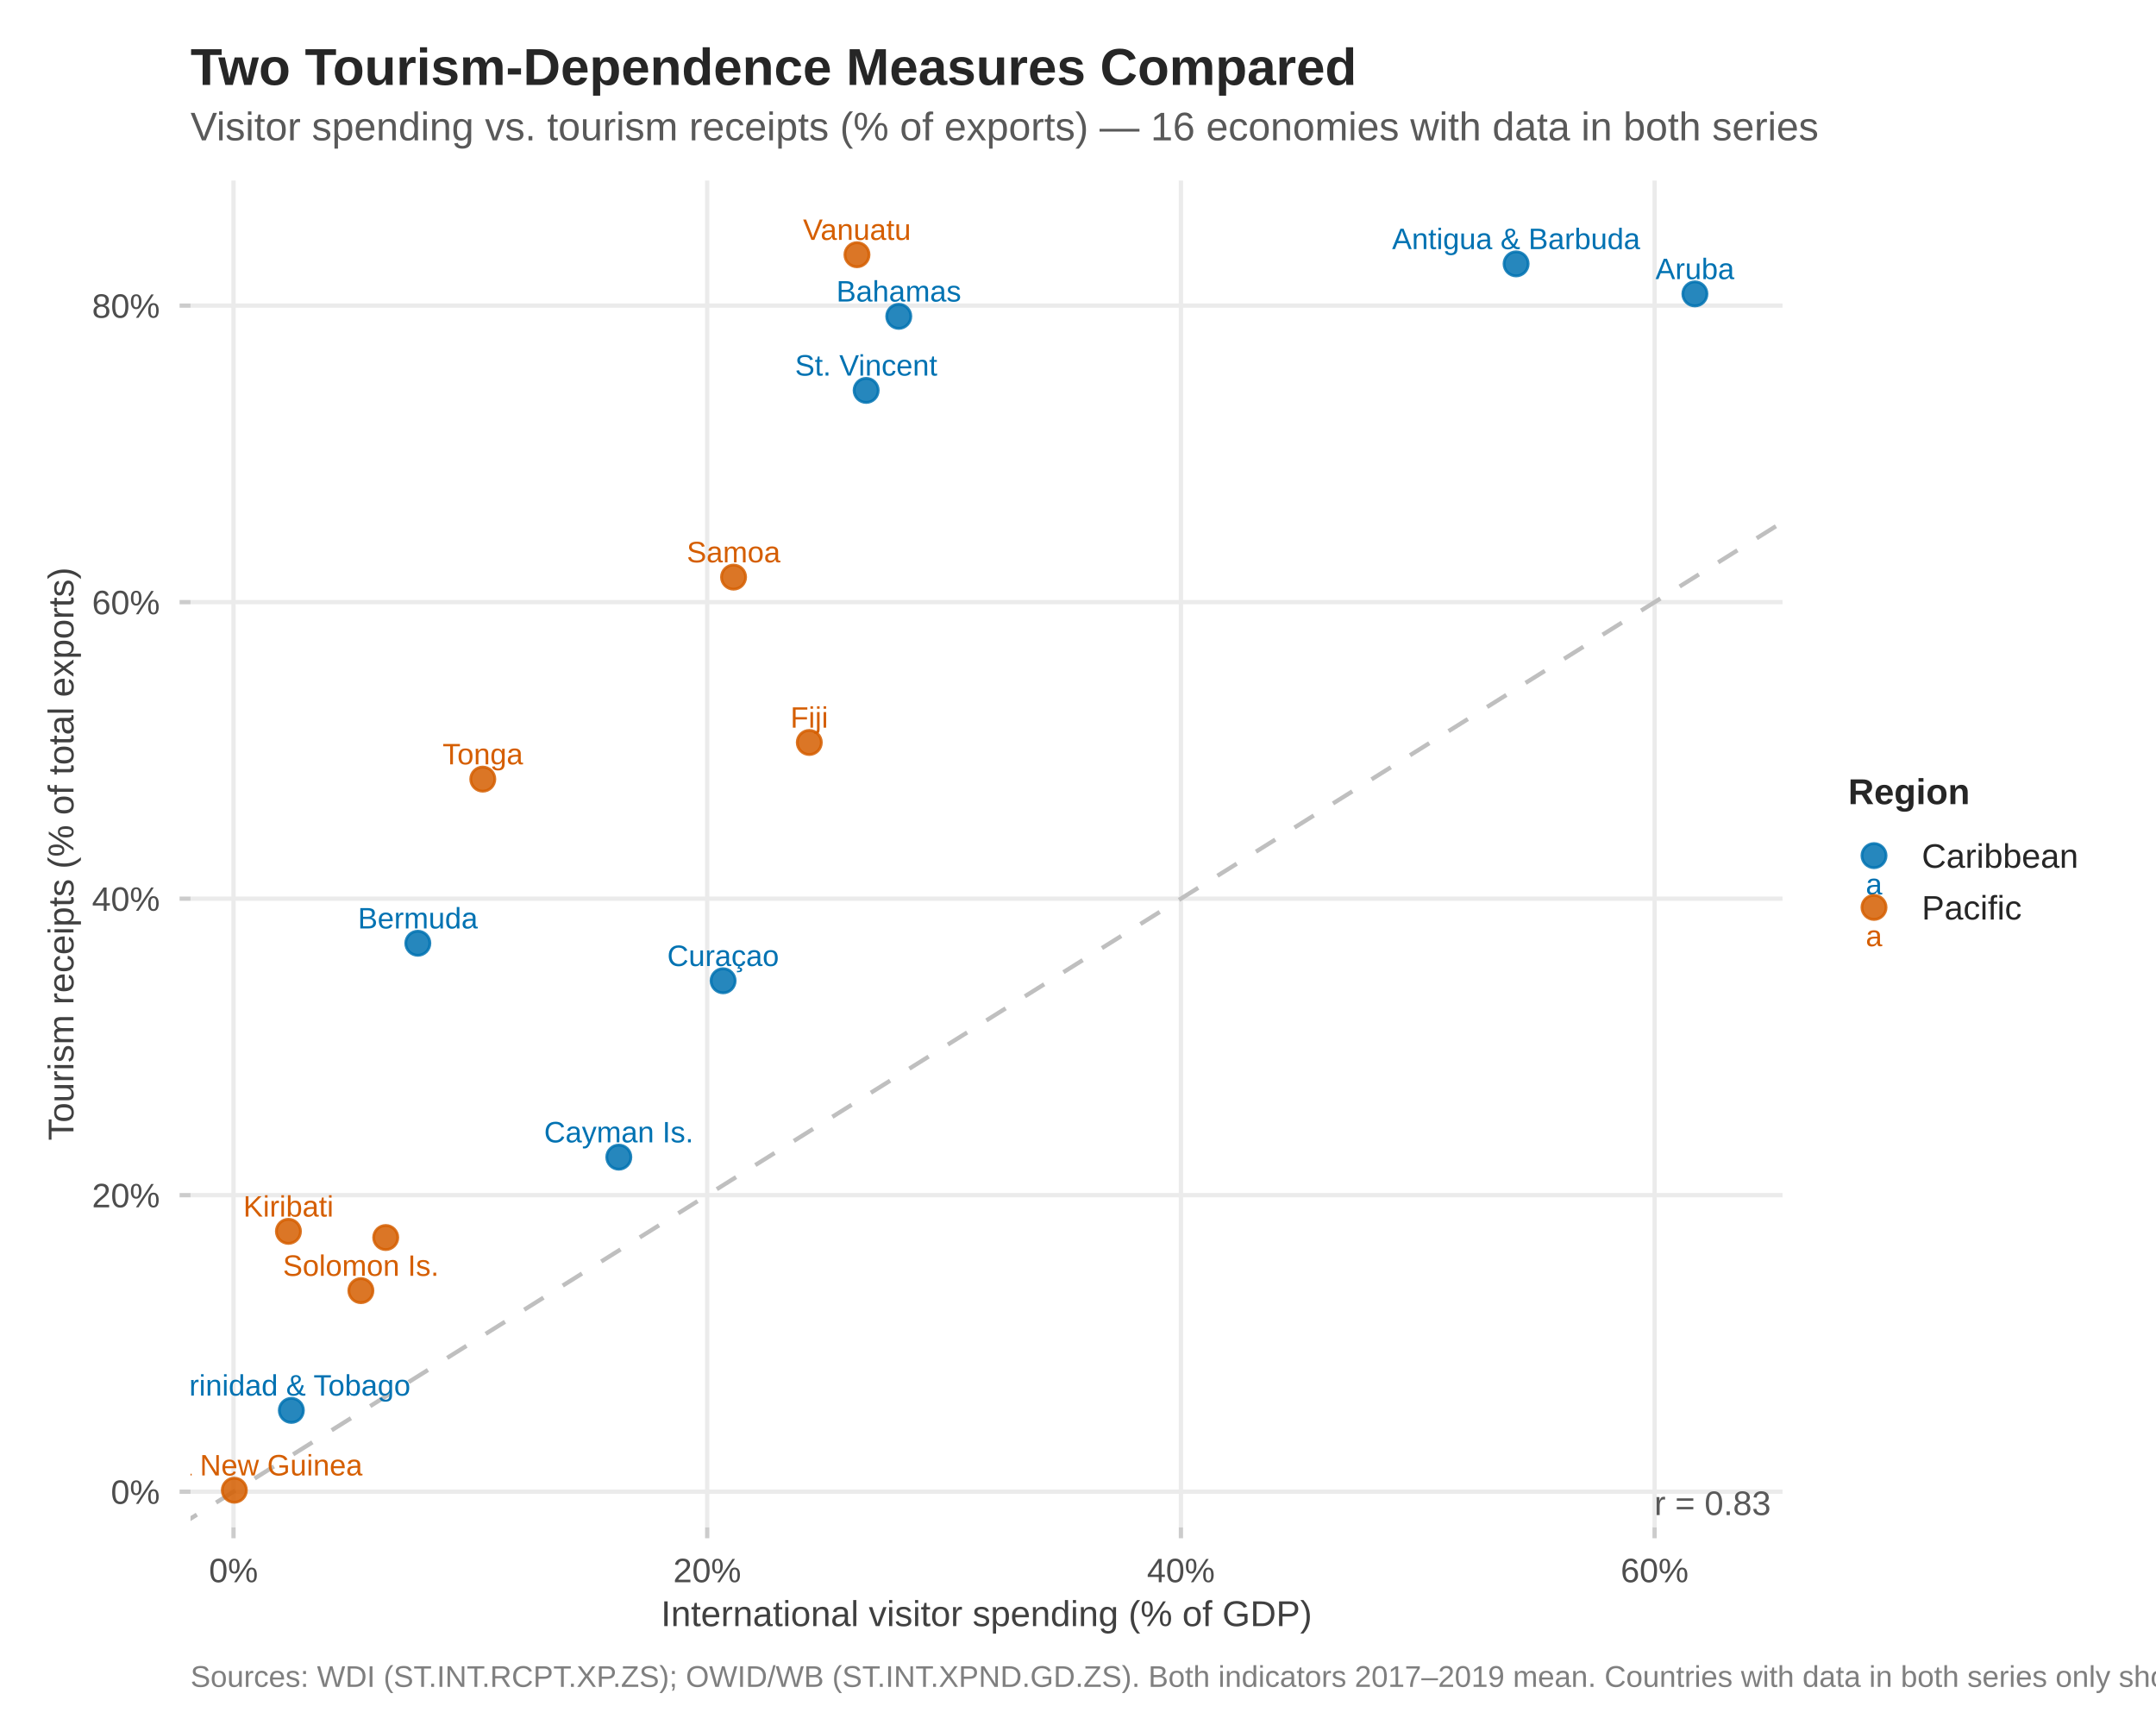
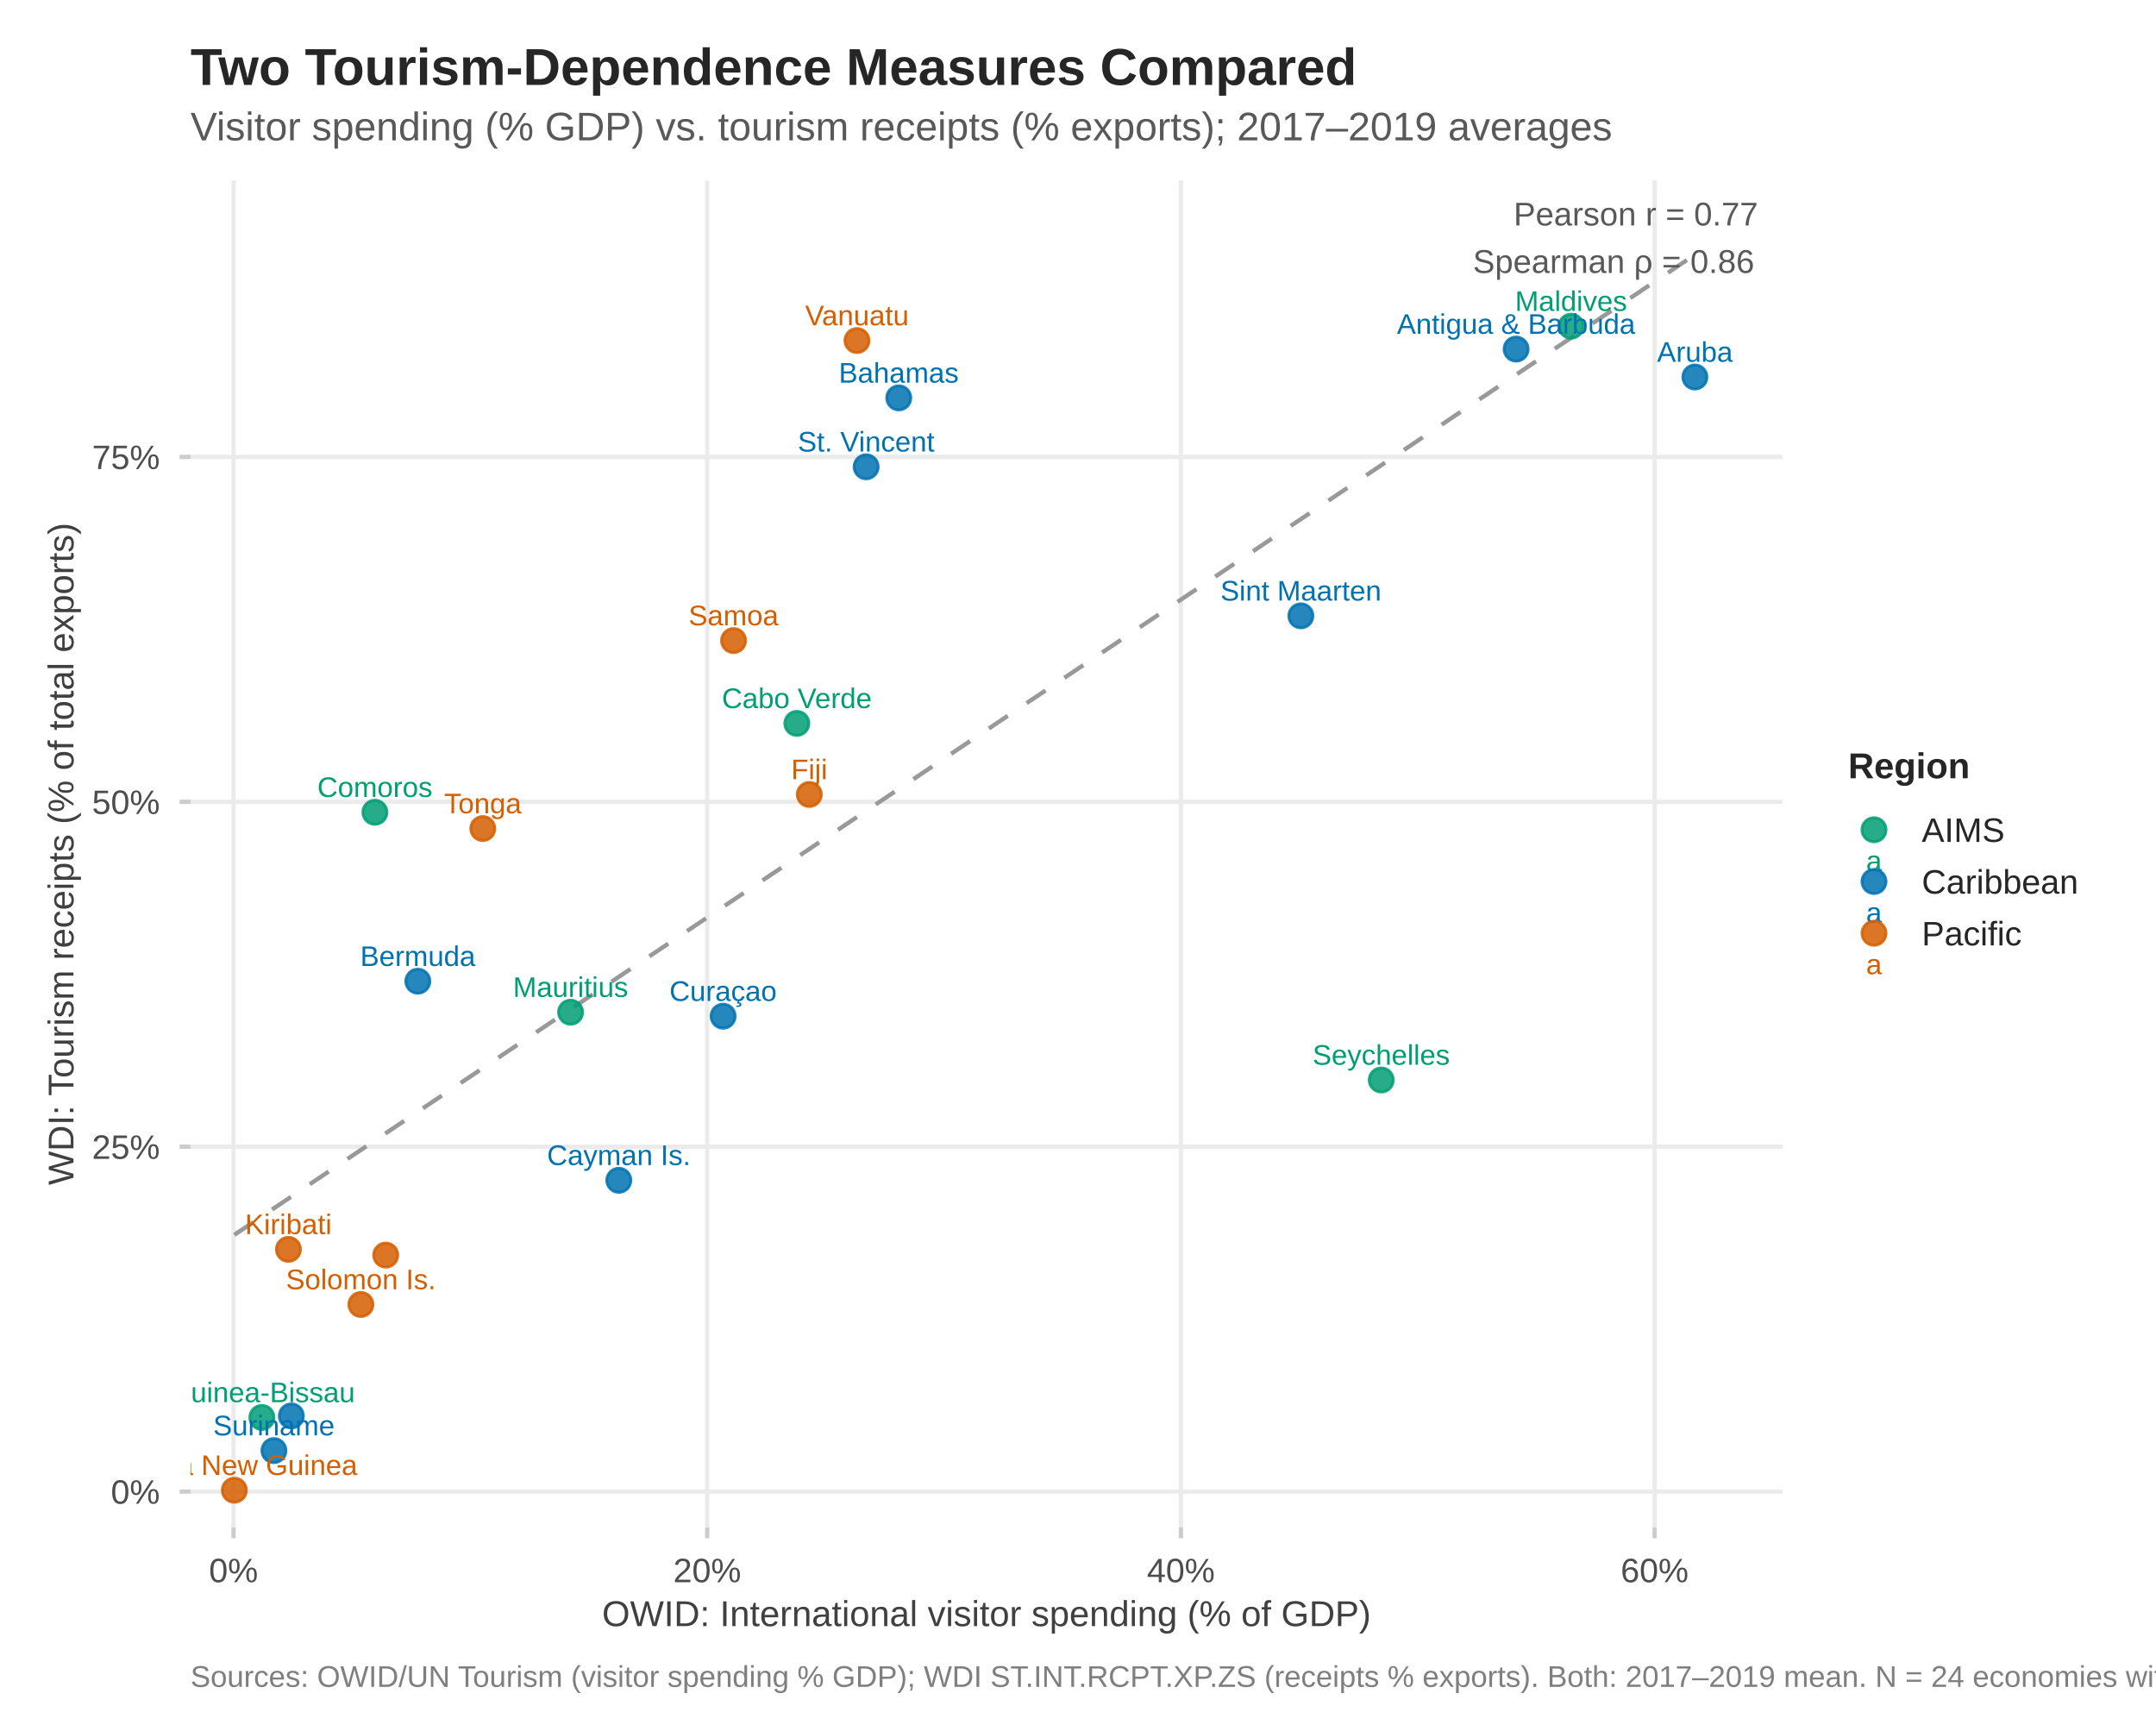
<svg xmlns="http://www.w3.org/2000/svg" class="svglite" width="540.00pt" height="432.00pt" viewBox="0 0 540.00 432.00">
  <defs>
    <style type="text/css">
    .svglite line, .svglite polyline, .svglite polygon, .svglite path, .svglite rect, .svglite circle {
      fill: none;
      stroke: #000000;
      stroke-linecap: round;
      stroke-linejoin: round;
      stroke-miterlimit: 10.00;
    }
    .svglite text {
      white-space: pre;
    }
  </style>
  </defs>
  <rect width="100%" height="100%" style="stroke: none; fill: #FFFFFF;" />
  <defs>
    <clipPath id="cpMC4wMHw1NDAuMDB8MC4wMHw0MzIuMDA=">
      <rect x="0.00" y="0.00" width="540.00" height="432.00" />
    </clipPath>
  </defs>
  <g clip-path="url(#cpMC4wMHw1NDAuMDB8MC4wMHw0MzIuMDA=)">
    <rect x="0.00" y="0" width="540.00" height="432.00" style="stroke-width: 1.07; stroke: none; fill: #FFFFFF;" />
  </g>
  <defs>
    <clipPath id="cpNDcuNzJ8NDQ2LjQ2fDQ1LjIyfDM4Mi40OQ==">
      <rect x="47.72" y="45.22" width="398.74" height="337.26" />
    </clipPath>
  </defs>
  <g clip-path="url(#cpNDcuNzJ8NDQ2LjQ2fDQ1LjIyfDM4Mi40OQ==)">
-     <polyline points="47.72,373.57 446.46,373.57 " style="stroke-width: 1.07; stroke: #EBEBEB; stroke-linecap: butt;" />
-     <polyline points="47.72,299.31 446.46,299.31 " style="stroke-width: 1.07; stroke: #EBEBEB; stroke-linecap: butt;" />
-     <polyline points="47.72,225.06 446.46,225.06 " style="stroke-width: 1.07; stroke: #EBEBEB; stroke-linecap: butt;" />
-     <polyline points="47.72,150.80 446.46,150.80 " style="stroke-width: 1.07; stroke: #EBEBEB; stroke-linecap: butt;" />
-     <polyline points="47.72,76.54 446.46,76.54 " style="stroke-width: 1.07; stroke: #EBEBEB; stroke-linecap: butt;" />
+     <polyline points="47.72,373.55 446.46,373.55 " style="stroke-width: 1.07; stroke: #EBEBEB; stroke-linecap: butt;" />
+     <polyline points="47.72,287.17 446.46,287.17 " style="stroke-width: 1.07; stroke: #EBEBEB; stroke-linecap: butt;" />
+     <polyline points="47.72,200.80 446.46,200.80 " style="stroke-width: 1.07; stroke: #EBEBEB; stroke-linecap: butt;" />
+     <polyline points="47.72,114.43 446.46,114.43 " style="stroke-width: 1.07; stroke: #EBEBEB; stroke-linecap: butt;" />
    <polyline points="58.49,382.49 58.49,45.22 " style="stroke-width: 1.07; stroke: #EBEBEB; stroke-linecap: butt;" />
    <polyline points="177.13,382.49 177.13,45.22 " style="stroke-width: 1.07; stroke: #EBEBEB; stroke-linecap: butt;" />
    <polyline points="295.78,382.49 295.78,45.22 " style="stroke-width: 1.07; stroke: #EBEBEB; stroke-linecap: butt;" />
    <polyline points="414.42,382.49 414.42,45.22 " style="stroke-width: 1.07; stroke: #EBEBEB; stroke-linecap: butt;" />
-     <line x1="-351.02" y1="629.87" x2="845.19" y2="-118.81" style="stroke-width: 1.07; stroke: #BFBFBF; stroke-dasharray: 5.69,5.69; stroke-linecap: butt;" />
-     <circle cx="424.51" cy="73.60" r="3.02" style="stroke-width: 0.71; stroke: #0072B2; stroke-opacity: 0.85; fill: #0072B2; fill-opacity: 0.85;" />
-     <circle cx="379.73" cy="66.08" r="3.02" style="stroke-width: 0.71; stroke: #0072B2; stroke-opacity: 0.85; fill: #0072B2; fill-opacity: 0.85;" />
-     <circle cx="225.11" cy="79.22" r="3.02" style="stroke-width: 0.71; stroke: #0072B2; stroke-opacity: 0.85; fill: #0072B2; fill-opacity: 0.85;" />
-     <circle cx="104.65" cy="236.22" r="3.02" style="stroke-width: 0.71; stroke: #0072B2; stroke-opacity: 0.85; fill: #0072B2; fill-opacity: 0.85;" />
-     <circle cx="181.11" cy="245.62" r="3.02" style="stroke-width: 0.71; stroke: #0072B2; stroke-opacity: 0.85; fill: #0072B2; fill-opacity: 0.85;" />
-     <circle cx="154.99" cy="289.79" r="3.02" style="stroke-width: 0.71; stroke: #0072B2; stroke-opacity: 0.85; fill: #0072B2; fill-opacity: 0.85;" />
-     <circle cx="202.70" cy="185.94" r="3.02" style="stroke-width: 0.71; stroke: #D55E00; stroke-opacity: 0.85; fill: #D55E00; fill-opacity: 0.85;" />
-     <circle cx="72.24" cy="308.37" r="3.02" style="stroke-width: 0.71; stroke: #D55E00; stroke-opacity: 0.85; fill: #D55E00; fill-opacity: 0.85;" />
-     <circle cx="96.61" cy="309.92" r="3.02" style="stroke-width: 0.71; stroke: #D55E00; stroke-opacity: 0.85; fill: #D55E00; fill-opacity: 0.85;" />
+     <polyline points="58.69,309.25 63.32,306.14 67.95,303.04 72.58,299.93 77.21,296.82 81.84,293.72 86.48,290.61 91.11,287.50 95.74,284.39 100.37,281.29 105.00,278.18 109.63,275.07 114.26,271.97 118.89,268.86 123.52,265.75 128.15,262.64 132.78,259.54 137.41,256.43 142.04,253.32 146.67,250.22 151.30,247.11 155.93,244.00 160.56,240.89 165.19,237.79 169.83,234.68 174.46,231.57 179.09,228.47 183.72,225.36 188.35,222.25 192.98,219.14 197.61,216.04 202.24,212.93 206.87,209.82 211.50,206.72 216.13,203.61 220.76,200.50 225.39,197.39 230.02,194.29 234.65,191.18 239.28,188.07 243.91,184.97 248.54,181.86 253.18,178.75 257.81,175.64 262.44,172.54 267.07,169.43 271.70,166.32 276.33,163.22 280.96,160.11 285.59,157.00 290.22,153.89 294.85,150.79 299.48,147.68 304.11,144.57 308.74,141.47 313.37,138.36 318.00,135.25 322.63,132.14 327.26,129.04 331.89,125.93 336.53,122.82 341.16,119.72 345.79,116.61 350.42,113.50 355.05,110.39 359.68,107.29 364.31,104.18 368.94,101.07 373.57,97.97 378.20,94.86 382.83,91.75 387.46,88.64 392.09,85.54 396.72,82.43 401.35,79.32 405.98,76.22 410.61,73.11 415.25,70.00 419.88,66.89 424.51,63.79 " style="stroke-width: 1.07; stroke: #999999; stroke-dasharray: 5.69,5.69; stroke-linecap: butt;" />
+     <circle cx="424.51" cy="94.42" r="3.02" style="stroke-width: 0.71; stroke: #0072B2; stroke-opacity: 0.85; fill: #0072B2; fill-opacity: 0.85;" />
+     <circle cx="379.73" cy="87.42" r="3.02" style="stroke-width: 0.71; stroke: #0072B2; stroke-opacity: 0.85; fill: #0072B2; fill-opacity: 0.85;" />
+     <circle cx="225.11" cy="99.64" r="3.02" style="stroke-width: 0.71; stroke: #0072B2; stroke-opacity: 0.85; fill: #0072B2; fill-opacity: 0.85;" />
+     <circle cx="104.65" cy="245.73" r="3.02" style="stroke-width: 0.71; stroke: #0072B2; stroke-opacity: 0.85; fill: #0072B2; fill-opacity: 0.85;" />
+     <circle cx="93.90" cy="203.42" r="3.02" style="stroke-width: 0.71; stroke: #009E73; stroke-opacity: 0.85; fill: #009E73; fill-opacity: 0.85;" />
+     <circle cx="199.58" cy="181.16" r="3.02" style="stroke-width: 0.71; stroke: #009E73; stroke-opacity: 0.85; fill: #009E73; fill-opacity: 0.85;" />
+     <circle cx="181.11" cy="254.49" r="3.02" style="stroke-width: 0.71; stroke: #0072B2; stroke-opacity: 0.85; fill: #0072B2; fill-opacity: 0.85;" />
+     <circle cx="154.99" cy="295.59" r="3.02" style="stroke-width: 0.71; stroke: #0072B2; stroke-opacity: 0.85; fill: #0072B2; fill-opacity: 0.85;" />
+     <circle cx="202.70" cy="198.96" r="3.02" style="stroke-width: 0.71; stroke: #D55E00; stroke-opacity: 0.85; fill: #D55E00; fill-opacity: 0.85;" />
+     <circle cx="65.59" cy="354.98" r="3.02" style="stroke-width: 0.71; stroke: #009E73; stroke-opacity: 0.85; fill: #009E73; fill-opacity: 0.85;" />
+     <circle cx="72.24" cy="312.88" r="3.02" style="stroke-width: 0.71; stroke: #D55E00; stroke-opacity: 0.85; fill: #D55E00; fill-opacity: 0.85;" />
+     <circle cx="393.50" cy="81.69" r="3.02" style="stroke-width: 0.71; stroke: #009E73; stroke-opacity: 0.85; fill: #009E73; fill-opacity: 0.85;" />
+     <circle cx="96.61" cy="314.32" r="3.02" style="stroke-width: 0.71; stroke: #D55E00; stroke-opacity: 0.85; fill: #D55E00; fill-opacity: 0.85;" />
+     <circle cx="142.91" cy="253.49" r="3.02" style="stroke-width: 0.71; stroke: #009E73; stroke-opacity: 0.85; fill: #009E73; fill-opacity: 0.85;" />
    <circle cx="58.69" cy="373.20" r="3.02" style="stroke-width: 0.71; stroke: #D55E00; stroke-opacity: 0.85; fill: #D55E00; fill-opacity: 0.85;" />
-     <circle cx="90.39" cy="323.22" r="3.02" style="stroke-width: 0.71; stroke: #D55E00; stroke-opacity: 0.85; fill: #D55E00; fill-opacity: 0.85;" />
-     <circle cx="120.92" cy="195.12" r="3.02" style="stroke-width: 0.71; stroke: #D55E00; stroke-opacity: 0.85; fill: #D55E00; fill-opacity: 0.85;" />
-     <circle cx="72.97" cy="353.21" r="3.02" style="stroke-width: 0.71; stroke: #0072B2; stroke-opacity: 0.85; fill: #0072B2; fill-opacity: 0.85;" />
-     <circle cx="216.94" cy="97.77" r="3.02" style="stroke-width: 0.71; stroke: #0072B2; stroke-opacity: 0.85; fill: #0072B2; fill-opacity: 0.85;" />
-     <circle cx="214.64" cy="63.79" r="3.02" style="stroke-width: 0.71; stroke: #D55E00; stroke-opacity: 0.85; fill: #D55E00; fill-opacity: 0.85;" />
-     <circle cx="183.73" cy="144.53" r="3.02" style="stroke-width: 0.71; stroke: #D55E00; stroke-opacity: 0.85; fill: #D55E00; fill-opacity: 0.85;" />
-     <text x="424.51" y="69.90" text-anchor="middle" style="font-size: 7.40px;fill: #0072B2; font-family: &quot;Arial&quot;;" textLength="19.72px" lengthAdjust="spacingAndGlyphs">Aruba</text>
-     <text x="379.73" y="62.38" text-anchor="middle" style="font-size: 7.40px;fill: #0072B2; font-family: &quot;Arial&quot;;" textLength="62.04px" lengthAdjust="spacingAndGlyphs">Antigua &amp; Barbuda</text>
-     <text x="225.11" y="75.51" text-anchor="middle" style="font-size: 7.40px;fill: #0072B2; font-family: &quot;Arial&quot;;" textLength="31.22px" lengthAdjust="spacingAndGlyphs">Bahamas</text>
-     <text x="104.65" y="232.51" text-anchor="middle" style="font-size: 7.40px;fill: #0072B2; font-family: &quot;Arial&quot;;" textLength="29.99px" lengthAdjust="spacingAndGlyphs">Bermuda</text>
-     <text x="181.11" y="241.92" text-anchor="middle" style="font-size: 7.40px;fill: #0072B2; font-family: &quot;Arial&quot;;" textLength="27.94px" lengthAdjust="spacingAndGlyphs">Curaçao</text>
-     <text x="154.99" y="286.09" text-anchor="middle" style="font-size: 7.40px;fill: #0072B2; font-family: &quot;Arial&quot;;" textLength="37.37px" lengthAdjust="spacingAndGlyphs">Cayman Is.</text>
-     <text x="202.70" y="182.24" text-anchor="middle" style="font-size: 7.40px;fill: #D55E00; font-family: &quot;Arial&quot;;" textLength="9.44px" lengthAdjust="spacingAndGlyphs">Fiji</text>
-     <text x="72.24" y="304.67" text-anchor="middle" style="font-size: 7.40px;fill: #D55E00; font-family: &quot;Arial&quot;;" textLength="22.59px" lengthAdjust="spacingAndGlyphs">Kiribati</text>
-     <text x="58.69" y="369.50" text-anchor="middle" style="font-size: 7.40px;fill: #D55E00; font-family: &quot;Arial&quot;;" textLength="64.09px" lengthAdjust="spacingAndGlyphs">Papua New Guinea</text>
-     <text x="90.39" y="319.51" text-anchor="middle" style="font-size: 7.40px;fill: #D55E00; font-family: &quot;Arial&quot;;" textLength="39.02px" lengthAdjust="spacingAndGlyphs">Solomon Is.</text>
-     <text x="120.92" y="191.42" text-anchor="middle" style="font-size: 7.40px;fill: #D55E00; font-family: &quot;Arial&quot;;" textLength="20.14px" lengthAdjust="spacingAndGlyphs">Tonga</text>
-     <text x="72.97" y="349.50" text-anchor="middle" style="font-size: 7.40px;fill: #0072B2; font-family: &quot;Arial&quot;;" textLength="59.57px" lengthAdjust="spacingAndGlyphs">Trinidad &amp; Tobago</text>
-     <text x="216.94" y="94.06" text-anchor="middle" style="font-size: 7.40px;fill: #0072B2; font-family: &quot;Arial&quot;;" textLength="35.59px" lengthAdjust="spacingAndGlyphs">St. Vincent</text>
-     <text x="214.64" y="60.08" text-anchor="middle" style="font-size: 7.40px;fill: #D55E00; font-family: &quot;Arial&quot;;" textLength="26.99px" lengthAdjust="spacingAndGlyphs">Vanuatu</text>
-     <text x="183.73" y="140.83" text-anchor="middle" style="font-size: 7.40px;fill: #D55E00; font-family: &quot;Arial&quot;;" textLength="23.41px" lengthAdjust="spacingAndGlyphs">Samoa</text>
-     <text x="443.54" y="379.43" text-anchor="end" style="font-size: 8.54px;fill: #595959; font-family: &quot;Arial&quot;;" textLength="29.17px" lengthAdjust="spacingAndGlyphs">r = 0.83</text>
+     <circle cx="90.39" cy="326.69" r="3.02" style="stroke-width: 0.71; stroke: #D55E00; stroke-opacity: 0.85; fill: #D55E00; fill-opacity: 0.85;" />
+     <circle cx="68.61" cy="363.28" r="3.02" style="stroke-width: 0.71; stroke: #0072B2; stroke-opacity: 0.85; fill: #0072B2; fill-opacity: 0.85;" />
+     <circle cx="325.82" cy="154.23" r="3.02" style="stroke-width: 0.71; stroke: #0072B2; stroke-opacity: 0.85; fill: #0072B2; fill-opacity: 0.85;" />
+     <circle cx="345.95" cy="270.47" r="3.02" style="stroke-width: 0.71; stroke: #009E73; stroke-opacity: 0.85; fill: #009E73; fill-opacity: 0.85;" />
+     <circle cx="120.92" cy="207.50" r="3.02" style="stroke-width: 0.71; stroke: #D55E00; stroke-opacity: 0.85; fill: #D55E00; fill-opacity: 0.85;" />
+     <circle cx="72.97" cy="354.60" r="3.02" style="stroke-width: 0.71; stroke: #0072B2; stroke-opacity: 0.85; fill: #0072B2; fill-opacity: 0.85;" />
+     <circle cx="216.94" cy="116.90" r="3.02" style="stroke-width: 0.71; stroke: #0072B2; stroke-opacity: 0.85; fill: #0072B2; fill-opacity: 0.85;" />
+     <circle cx="214.64" cy="85.29" r="3.02" style="stroke-width: 0.71; stroke: #D55E00; stroke-opacity: 0.85; fill: #D55E00; fill-opacity: 0.85;" />
+     <circle cx="183.73" cy="160.42" r="3.02" style="stroke-width: 0.71; stroke: #D55E00; stroke-opacity: 0.85; fill: #D55E00; fill-opacity: 0.85;" />
+     <text x="424.51" y="90.60" text-anchor="middle" style="font-size: 7.11px;fill: #0072B2; font-family: &quot;Arial&quot;;" textLength="18.96px" lengthAdjust="spacingAndGlyphs">Aruba</text>
+     <text x="379.73" y="83.60" text-anchor="middle" style="font-size: 7.11px;fill: #0072B2; font-family: &quot;Arial&quot;;" textLength="59.65px" lengthAdjust="spacingAndGlyphs">Antigua &amp; Barbuda</text>
+     <text x="225.11" y="95.83" text-anchor="middle" style="font-size: 7.11px;fill: #0072B2; font-family: &quot;Arial&quot;;" textLength="30.02px" lengthAdjust="spacingAndGlyphs">Bahamas</text>
+     <text x="104.65" y="241.92" text-anchor="middle" style="font-size: 7.11px;fill: #0072B2; font-family: &quot;Arial&quot;;" textLength="28.84px" lengthAdjust="spacingAndGlyphs">Bermuda</text>
+     <text x="93.90" y="199.60" text-anchor="middle" style="font-size: 7.11px;fill: #009E73; font-family: &quot;Arial&quot;;" textLength="28.84px" lengthAdjust="spacingAndGlyphs">Comoros</text>
+     <text x="199.58" y="177.34" text-anchor="middle" style="font-size: 7.11px;fill: #009E73; font-family: &quot;Arial&quot;;" textLength="37.54px" lengthAdjust="spacingAndGlyphs">Cabo Verde</text>
+     <text x="181.11" y="250.67" text-anchor="middle" style="font-size: 7.11px;fill: #0072B2; font-family: &quot;Arial&quot;;" textLength="26.87px" lengthAdjust="spacingAndGlyphs">Curaçao</text>
+     <text x="154.99" y="291.77" text-anchor="middle" style="font-size: 7.11px;fill: #0072B2; font-family: &quot;Arial&quot;;" textLength="35.94px" lengthAdjust="spacingAndGlyphs">Cayman Is.</text>
+     <text x="202.70" y="195.14" text-anchor="middle" style="font-size: 7.11px;fill: #D55E00; font-family: &quot;Arial&quot;;" textLength="9.07px" lengthAdjust="spacingAndGlyphs">Fiji</text>
+     <text x="65.59" y="351.16" text-anchor="middle" style="font-size: 7.11px;fill: #009E73; font-family: &quot;Arial&quot;;" textLength="46.62px" lengthAdjust="spacingAndGlyphs">Guinea-Bissau</text>
+     <text x="72.24" y="309.06" text-anchor="middle" style="font-size: 7.11px;fill: #D55E00; font-family: &quot;Arial&quot;;" textLength="21.72px" lengthAdjust="spacingAndGlyphs">Kiribati</text>
+     <text x="393.50" y="77.87" text-anchor="middle" style="font-size: 7.11px;fill: #009E73; font-family: &quot;Arial&quot;;" textLength="28.04px" lengthAdjust="spacingAndGlyphs">Maldives</text>
+     <text x="142.91" y="249.67" text-anchor="middle" style="font-size: 7.11px;fill: #009E73; font-family: &quot;Arial&quot;;" textLength="28.83px" lengthAdjust="spacingAndGlyphs">Mauritius</text>
+     <text x="58.69" y="369.39" text-anchor="middle" style="font-size: 7.11px;fill: #D55E00; font-family: &quot;Arial&quot;;" textLength="61.63px" lengthAdjust="spacingAndGlyphs">Papua New Guinea</text>
+     <text x="90.39" y="322.87" text-anchor="middle" style="font-size: 7.11px;fill: #D55E00; font-family: &quot;Arial&quot;;" textLength="37.52px" lengthAdjust="spacingAndGlyphs">Solomon Is.</text>
+     <text x="68.61" y="359.47" text-anchor="middle" style="font-size: 7.11px;fill: #0072B2; font-family: &quot;Arial&quot;;" textLength="30.41px" lengthAdjust="spacingAndGlyphs">Suriname</text>
+     <text x="325.82" y="150.41" text-anchor="middle" style="font-size: 7.11px;fill: #0072B2; font-family: &quot;Arial&quot;;" textLength="40.28px" lengthAdjust="spacingAndGlyphs">Sint Maarten</text>
+     <text x="345.95" y="266.66" text-anchor="middle" style="font-size: 7.11px;fill: #009E73; font-family: &quot;Arial&quot;;" textLength="34.37px" lengthAdjust="spacingAndGlyphs">Seychelles</text>
+     <text x="120.92" y="203.68" text-anchor="middle" style="font-size: 7.11px;fill: #D55E00; font-family: &quot;Arial&quot;;" textLength="19.37px" lengthAdjust="spacingAndGlyphs">Tonga</text>
+     <text x="216.94" y="113.09" text-anchor="middle" style="font-size: 7.11px;fill: #0072B2; font-family: &quot;Arial&quot;;" textLength="34.23px" lengthAdjust="spacingAndGlyphs">St. Vincent</text>
+     <text x="214.64" y="81.47" text-anchor="middle" style="font-size: 7.11px;fill: #D55E00; font-family: &quot;Arial&quot;;" textLength="25.95px" lengthAdjust="spacingAndGlyphs">Vanuatu</text>
+     <text x="183.73" y="156.60" text-anchor="middle" style="font-size: 7.11px;fill: #D55E00; font-family: &quot;Arial&quot;;" textLength="22.51px" lengthAdjust="spacingAndGlyphs">Samoa</text>
+     <text x="440.33" y="56.47" text-anchor="end" style="font-size: 8.25px;fill: #595959; font-family: &quot;Arial&quot;;" textLength="61.21px" lengthAdjust="spacingAndGlyphs">Pearson r = 0.77</text>
+     <text x="439.41" y="68.35" text-anchor="end" style="font-size: 8.25px;fill: #595959; font-family: &quot;Arial&quot;;" textLength="70.49px" lengthAdjust="spacingAndGlyphs">Spearman ρ = 0.86</text>
  </g>
  <g clip-path="url(#cpMC4wMHw1NDAuMDB8MC4wMHw0MzIuMDA=)">
-     <text x="40.05" y="376.62" text-anchor="end" style="font-size: 8.50px;fill: #4D4D4D; font-family: &quot;Arial&quot;;" textLength="12.29px" lengthAdjust="spacingAndGlyphs">0%</text>
-     <text x="40.05" y="302.36" text-anchor="end" style="font-size: 8.50px;fill: #4D4D4D; font-family: &quot;Arial&quot;;" textLength="17.02px" lengthAdjust="spacingAndGlyphs">20%</text>
-     <text x="40.05" y="228.10" text-anchor="end" style="font-size: 8.50px;fill: #4D4D4D; font-family: &quot;Arial&quot;;" textLength="17.02px" lengthAdjust="spacingAndGlyphs">40%</text>
-     <text x="40.05" y="153.84" text-anchor="end" style="font-size: 8.50px;fill: #4D4D4D; font-family: &quot;Arial&quot;;" textLength="17.02px" lengthAdjust="spacingAndGlyphs">60%</text>
-     <text x="40.05" y="79.59" text-anchor="end" style="font-size: 8.50px;fill: #4D4D4D; font-family: &quot;Arial&quot;;" textLength="17.02px" lengthAdjust="spacingAndGlyphs">80%</text>
-     <polyline points="44.98,373.57 47.72,373.57 " style="stroke-width: 1.07; stroke: #CCCCCC; stroke-linecap: butt;" />
-     <polyline points="44.98,299.31 47.72,299.31 " style="stroke-width: 1.07; stroke: #CCCCCC; stroke-linecap: butt;" />
-     <polyline points="44.98,225.06 47.72,225.06 " style="stroke-width: 1.07; stroke: #CCCCCC; stroke-linecap: butt;" />
-     <polyline points="44.98,150.80 47.72,150.80 " style="stroke-width: 1.07; stroke: #CCCCCC; stroke-linecap: butt;" />
-     <polyline points="44.98,76.54 47.72,76.54 " style="stroke-width: 1.07; stroke: #CCCCCC; stroke-linecap: butt;" />
+     <text x="40.05" y="376.59" text-anchor="end" style="font-size: 8.50px;fill: #4D4D4D; font-family: &quot;Arial&quot;;" textLength="12.29px" lengthAdjust="spacingAndGlyphs">0%</text>
+     <text x="40.05" y="290.22" text-anchor="end" style="font-size: 8.50px;fill: #4D4D4D; font-family: &quot;Arial&quot;;" textLength="17.02px" lengthAdjust="spacingAndGlyphs">25%</text>
+     <text x="40.05" y="203.85" text-anchor="end" style="font-size: 8.50px;fill: #4D4D4D; font-family: &quot;Arial&quot;;" textLength="17.02px" lengthAdjust="spacingAndGlyphs">50%</text>
+     <text x="40.05" y="117.47" text-anchor="end" style="font-size: 8.50px;fill: #4D4D4D; font-family: &quot;Arial&quot;;" textLength="17.02px" lengthAdjust="spacingAndGlyphs">75%</text>
+     <polyline points="44.98,373.55 47.72,373.55 " style="stroke-width: 1.07; stroke: #CCCCCC; stroke-linecap: butt;" />
+     <polyline points="44.98,287.17 47.72,287.17 " style="stroke-width: 1.07; stroke: #CCCCCC; stroke-linecap: butt;" />
+     <polyline points="44.98,200.80 47.72,200.80 " style="stroke-width: 1.07; stroke: #CCCCCC; stroke-linecap: butt;" />
+     <polyline points="44.98,114.43 47.72,114.43 " style="stroke-width: 1.07; stroke: #CCCCCC; stroke-linecap: butt;" />
    <polyline points="58.49,385.23 58.49,382.49 " style="stroke-width: 1.07; stroke: #CCCCCC; stroke-linecap: butt;" />
    <polyline points="177.13,385.23 177.13,382.49 " style="stroke-width: 1.07; stroke: #CCCCCC; stroke-linecap: butt;" />
    <polyline points="295.78,385.23 295.78,382.49 " style="stroke-width: 1.07; stroke: #CCCCCC; stroke-linecap: butt;" />
    <polyline points="414.42,385.23 414.42,382.49 " style="stroke-width: 1.07; stroke: #CCCCCC; stroke-linecap: butt;" />
    <text x="58.49" y="396.25" text-anchor="middle" style="font-size: 8.50px;fill: #4D4D4D; font-family: &quot;Arial&quot;;" textLength="12.29px" lengthAdjust="spacingAndGlyphs">0%</text>
    <text x="177.13" y="396.25" text-anchor="middle" style="font-size: 8.50px;fill: #4D4D4D; font-family: &quot;Arial&quot;;" textLength="17.02px" lengthAdjust="spacingAndGlyphs">20%</text>
    <text x="295.78" y="396.25" text-anchor="middle" style="font-size: 8.50px;fill: #4D4D4D; font-family: &quot;Arial&quot;;" textLength="17.02px" lengthAdjust="spacingAndGlyphs">40%</text>
    <text x="414.42" y="396.25" text-anchor="middle" style="font-size: 8.50px;fill: #4D4D4D; font-family: &quot;Arial&quot;;" textLength="17.02px" lengthAdjust="spacingAndGlyphs">60%</text>
-     <text x="247.09" y="407.23" text-anchor="middle" style="font-size: 9.00px;fill: #404040; font-family: &quot;Arial&quot;;" textLength="163.04px" lengthAdjust="spacingAndGlyphs">International visitor spending (% of GDP)</text>
-     <text transform="translate(18.40,213.85) rotate(-90)" text-anchor="middle" style="font-size: 9.00px;fill: #404040; font-family: &quot;Arial&quot;;" textLength="143.50px" lengthAdjust="spacingAndGlyphs">Tourism receipts (% of total exports)</text>
-     <text x="462.89" y="201.38" style="font-size: 9.00px; font-weight: bold;fill: #262626; font-family: &quot;Arial&quot;;" textLength="30.51px" lengthAdjust="spacingAndGlyphs">Region</text>
-     <circle cx="469.37" cy="214.28" r="3.02" style="stroke-width: 0.71; stroke: #0072B2; stroke-opacity: 0.85; fill: #0072B2; fill-opacity: 0.85;" />
-     <text x="469.37" y="224.00" text-anchor="middle" style="font-size: 7.40px;fill: #0072B2; font-family: &quot;Arial&quot;;" textLength="4.11px" lengthAdjust="spacingAndGlyphs">a</text>
-     <circle cx="469.37" cy="227.24" r="3.02" style="stroke-width: 0.71; stroke: #D55E00; stroke-opacity: 0.85; fill: #D55E00; fill-opacity: 0.85;" />
-     <text x="469.37" y="236.96" text-anchor="middle" style="font-size: 7.40px;fill: #D55E00; font-family: &quot;Arial&quot;;" textLength="4.11px" lengthAdjust="spacingAndGlyphs">a</text>
-     <text x="481.33" y="217.32" style="font-size: 8.50px;fill: #262626; font-family: &quot;Arial&quot;;" textLength="39.24px" lengthAdjust="spacingAndGlyphs">Caribbean</text>
-     <text x="481.33" y="230.28" style="font-size: 8.50px;fill: #262626; font-family: &quot;Arial&quot;;" textLength="25.05px" lengthAdjust="spacingAndGlyphs">Pacific</text>
-     <text x="47.72" y="35.15" style="font-size: 10.00px;fill: #595959; font-family: &quot;Arial&quot;;" textLength="408.04px" lengthAdjust="spacingAndGlyphs">Visitor spending vs. tourism receipts (% of exports) — 16 economies with data in both series</text>
+     <text x="247.09" y="407.23" text-anchor="middle" style="font-size: 9.00px;fill: #404040; font-family: &quot;Arial&quot;;" textLength="192.53px" lengthAdjust="spacingAndGlyphs">OWID: International visitor spending (% of GDP)</text>
+     <text transform="translate(18.40,213.85) rotate(-90)" text-anchor="middle" style="font-size: 9.00px;fill: #404040; font-family: &quot;Arial&quot;;" textLength="165.83px" lengthAdjust="spacingAndGlyphs">WDI: Tourism receipts (% of total exports)</text>
+     <text x="462.89" y="194.90" style="font-size: 9.00px; font-weight: bold;fill: #262626; font-family: &quot;Arial&quot;;" textLength="30.51px" lengthAdjust="spacingAndGlyphs">Region</text>
+     <circle cx="469.37" cy="207.80" r="3.02" style="stroke-width: 0.71; stroke: #009E73; stroke-opacity: 0.85; fill: #009E73; fill-opacity: 0.85;" />
+     <text x="469.37" y="218.05" text-anchor="middle" style="font-size: 7.11px;fill: #009E73; font-family: &quot;Arial&quot;;" textLength="3.95px" lengthAdjust="spacingAndGlyphs">a</text>
+     <circle cx="469.37" cy="220.76" r="3.02" style="stroke-width: 0.71; stroke: #0072B2; stroke-opacity: 0.85; fill: #0072B2; fill-opacity: 0.85;" />
+     <text x="469.37" y="231.01" text-anchor="middle" style="font-size: 7.11px;fill: #0072B2; font-family: &quot;Arial&quot;;" textLength="3.95px" lengthAdjust="spacingAndGlyphs">a</text>
+     <circle cx="469.37" cy="233.72" r="3.02" style="stroke-width: 0.71; stroke: #D55E00; stroke-opacity: 0.85; fill: #D55E00; fill-opacity: 0.85;" />
+     <text x="469.37" y="243.97" text-anchor="middle" style="font-size: 7.11px;fill: #D55E00; font-family: &quot;Arial&quot;;" textLength="3.95px" lengthAdjust="spacingAndGlyphs">a</text>
+     <text x="481.33" y="210.84" style="font-size: 8.50px;fill: #262626; font-family: &quot;Arial&quot;;" textLength="20.79px" lengthAdjust="spacingAndGlyphs">AIMS</text>
+     <text x="481.33" y="223.80" style="font-size: 8.50px;fill: #262626; font-family: &quot;Arial&quot;;" textLength="39.24px" lengthAdjust="spacingAndGlyphs">Caribbean</text>
+     <text x="481.33" y="236.76" style="font-size: 8.50px;fill: #262626; font-family: &quot;Arial&quot;;" textLength="25.05px" lengthAdjust="spacingAndGlyphs">Pacific</text>
+     <text x="47.72" y="35.15" style="font-size: 10.00px;fill: #595959; font-family: &quot;Arial&quot;;" textLength="356.31px" lengthAdjust="spacingAndGlyphs">Visitor spending (% GDP) vs. tourism receipts (% exports); 2017–2019 averages</text>
    <text x="47.72" y="21.26" style="font-size: 13.00px; font-weight: bold;fill: #262626; font-family: &quot;Arial&quot;;" textLength="292.10px" lengthAdjust="spacingAndGlyphs">Two Tourism-Dependence Measures Compared</text>
-     <text x="47.72" y="422.45" style="font-size: 7.50px;fill: #7F7F7F; font-family: &quot;Arial&quot;;" textLength="507.27px" lengthAdjust="spacingAndGlyphs">Sources: WDI (ST.INT.RCPT.XP.ZS); OWID/WB (ST.INT.XPND.GD.ZS). Both indicators 2017–2019 mean. Countries with data in both series only shown.</text>
+     <text x="47.72" y="422.45" style="font-size: 7.50px;fill: #7F7F7F; font-family: &quot;Arial&quot;;" textLength="564.11px" lengthAdjust="spacingAndGlyphs">Sources: OWID/UN Tourism (visitor spending % GDP); WDI ST.INT.RCPT.XP.ZS (receipts % exports). Both: 2017–2019 mean. N = 24 economies with data in both series.</text>
  </g>
</svg>
